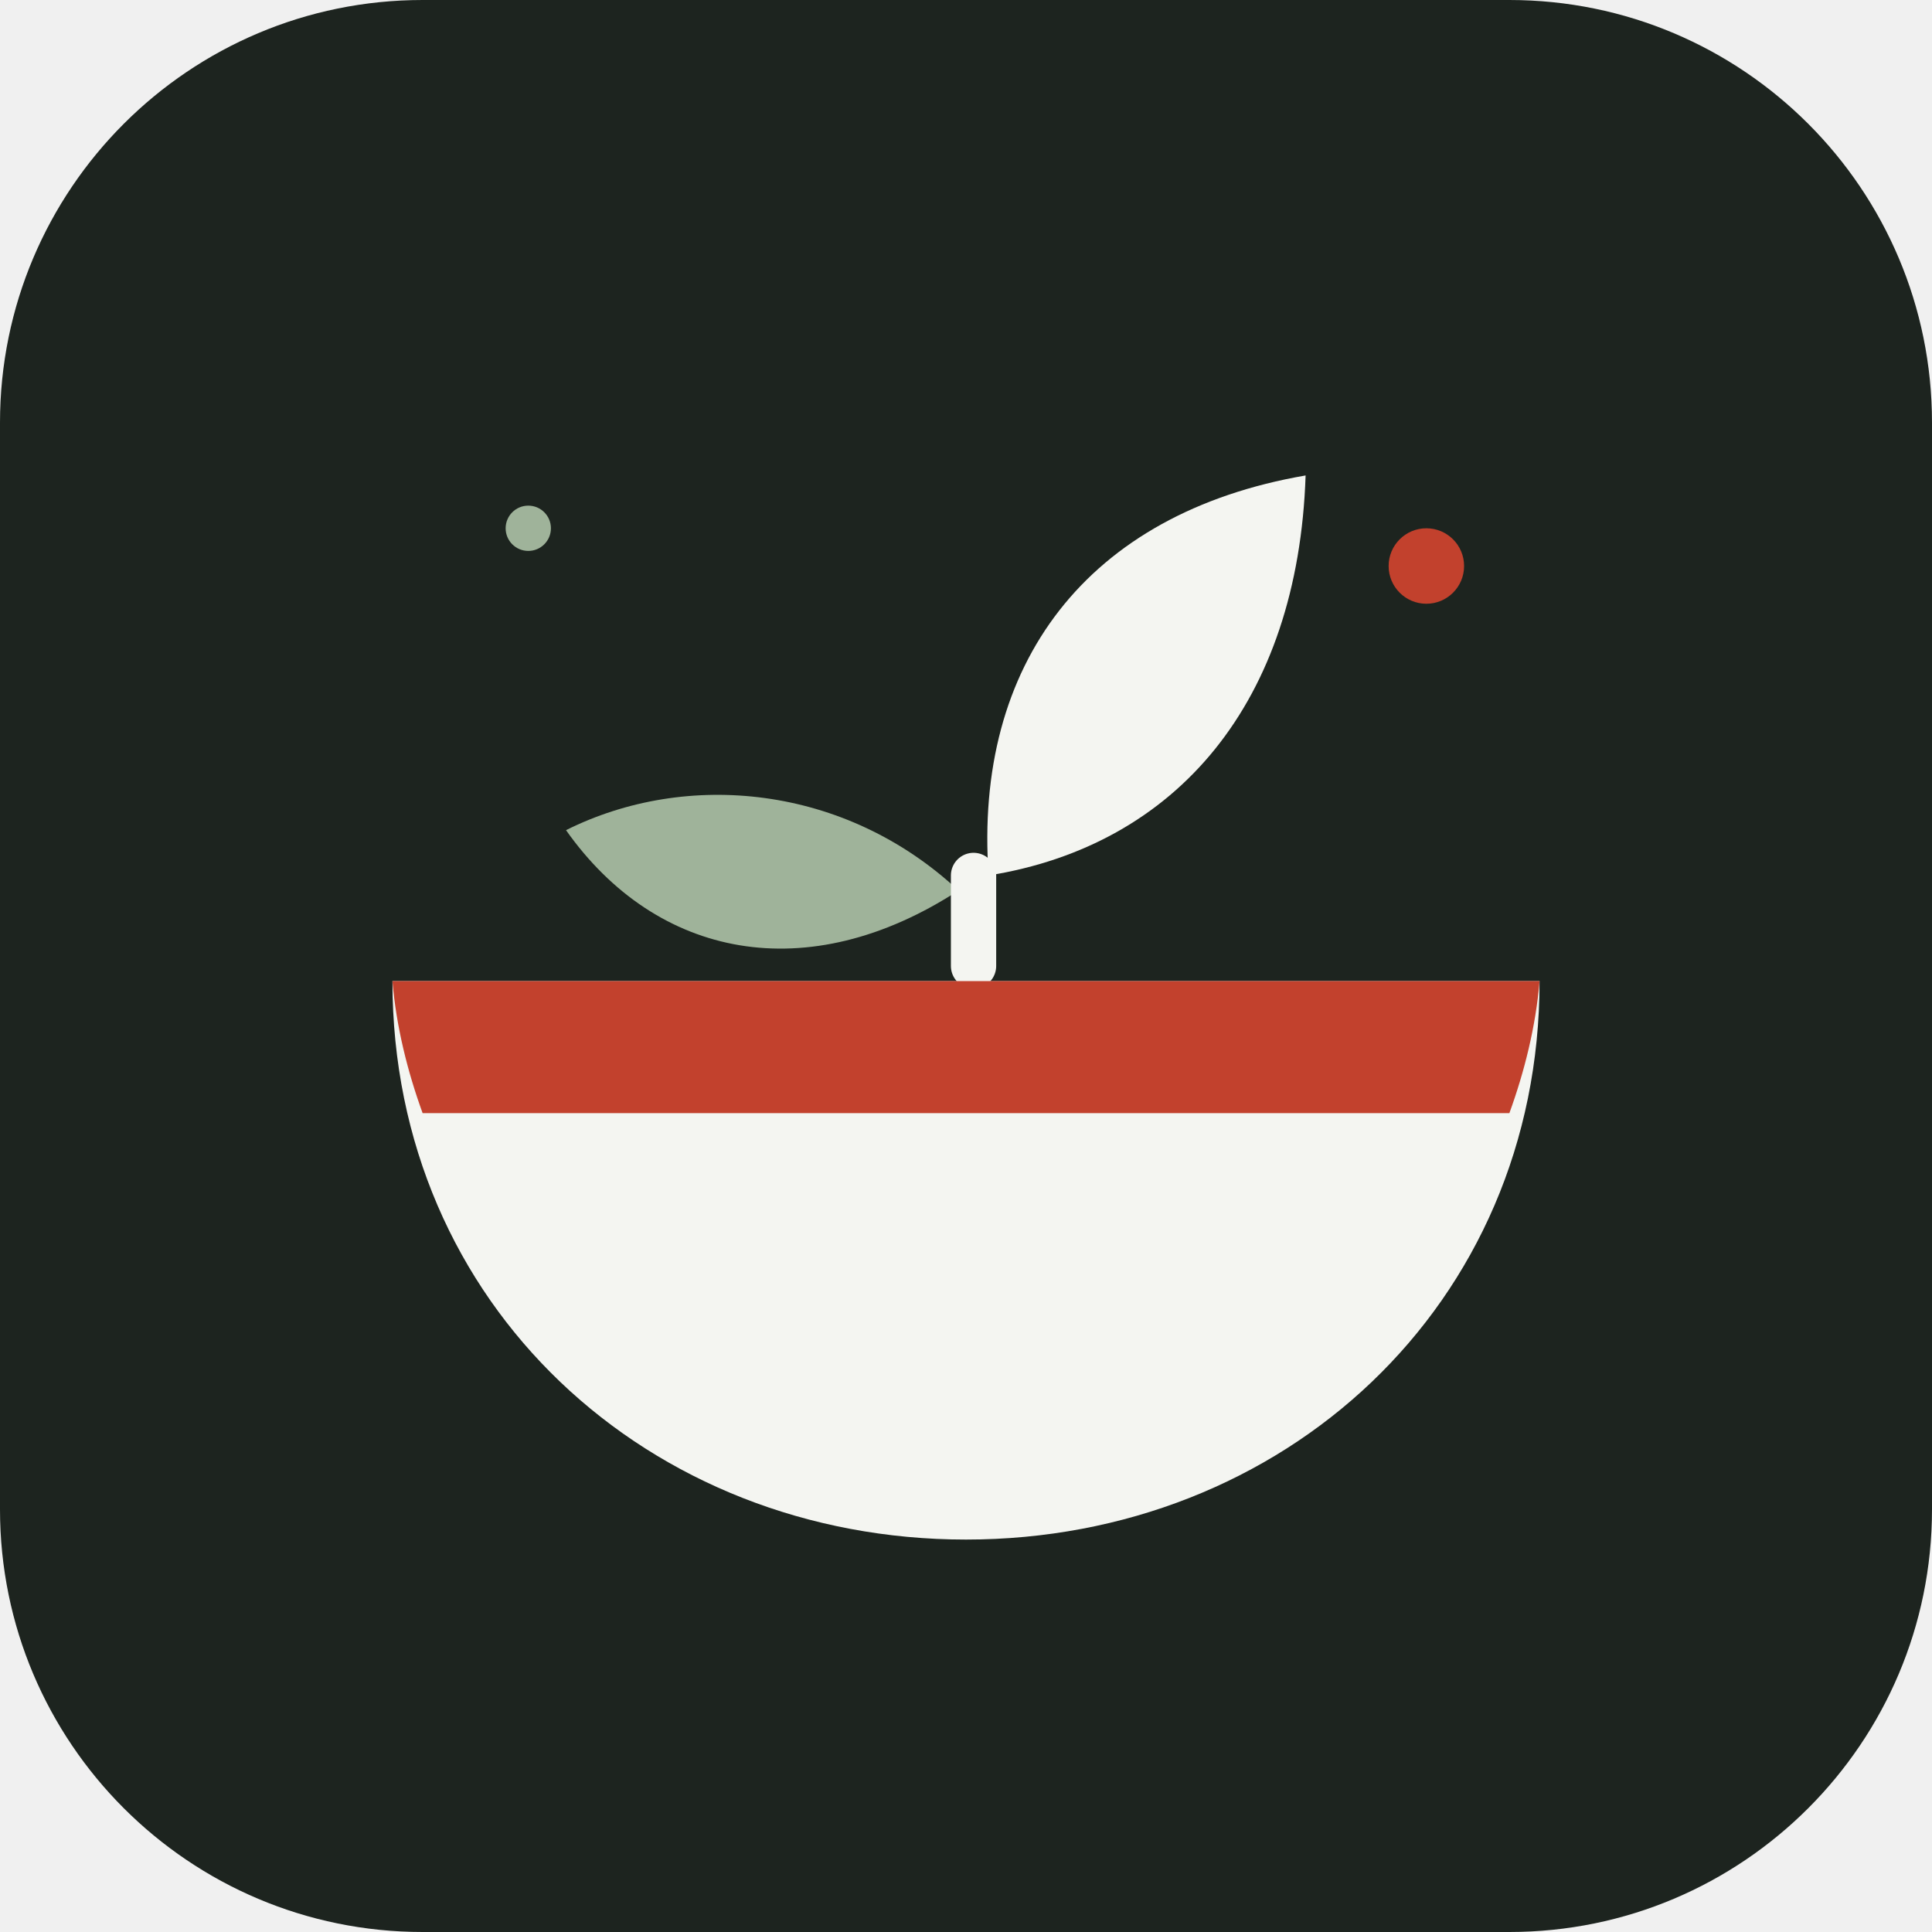
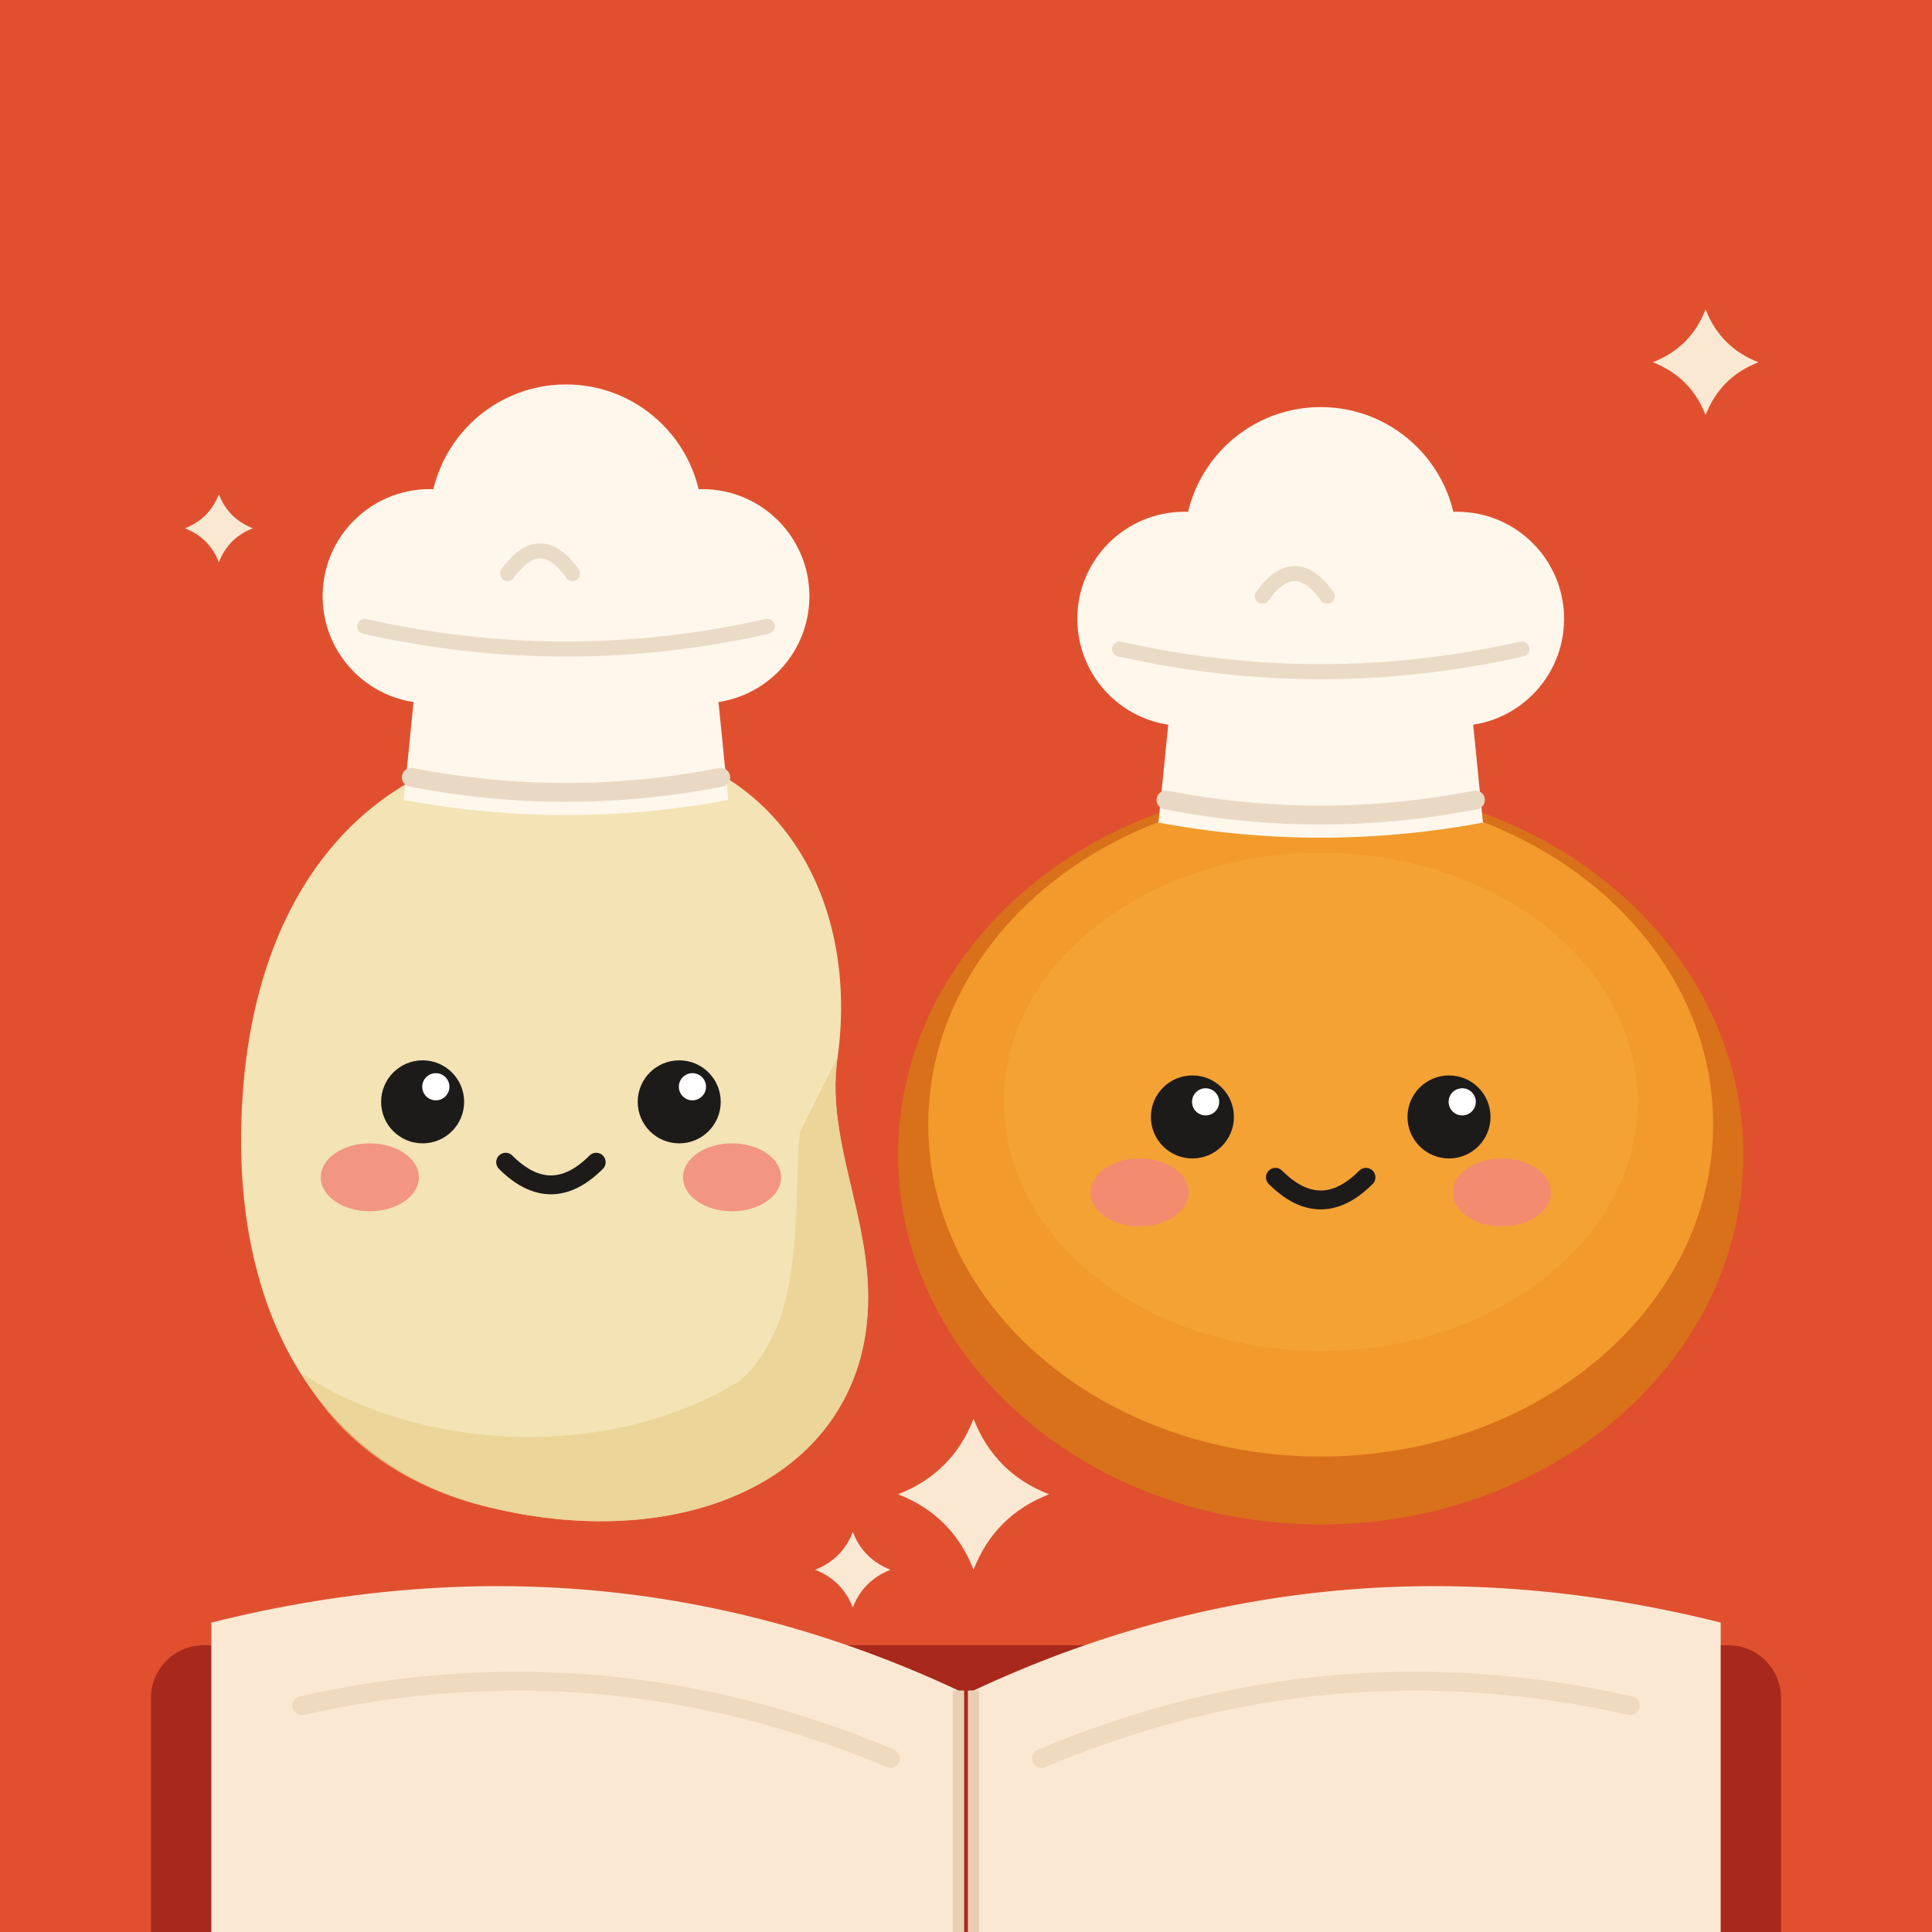
<svg xmlns="http://www.w3.org/2000/svg" viewBox="0 0 512 512">
-   <rect width="512" height="512" rx="112" fill="#1d241f" />
-   <path d="M262 232c-4-56 26-96 84-106-2 60-34 98-84 106z" fill="#f4f5f1" />
-   <path d="M254 236c-30-28-72-32-104-16 24 34 64 42 104 16z" fill="#9fb39a" />
-   <path d="M258 232v24" stroke="#f4f5f1" stroke-width="12" stroke-linecap="round" />
-   <path d="M104 260h304c0 86-68 148-152 148S104 346 104 260z" fill="#f4f5f1" />
-   <path d="M104 260h304c-1 12-4 24-8 35H112c-4-11-7-23-8-35z" fill="#c2412d" />
-   <circle cx="378" cy="150" r="10" fill="#c2412d" />
-   <circle cx="140" cy="140" r="6" fill="#9fb39a" />
+   <rect width="512" height="512" fill="#e0502f" />
+   <rect x="40" y="436" width="432" height="90" rx="14" fill="#a8291c" />
+   <path d="M56 430 Q160 404 254 448 L254 520 L56 520Z" fill="#fbe8d3" />
+   <path d="M456 430 Q352 404 258 448 L258 520 L456 520Z" fill="#fbe8d3" />
+   <path d="M254 448 L254 520 M258 448 L258 520" stroke="#e8cfb3" stroke-width="3" />
+   <path d="M80 452 Q160 434 236 466 M432 452 Q352 434 276 466" stroke="#efd9bf" stroke-width="5" fill="none" stroke-linecap="round" />
+   <path d="M258 376 Q263.6 390.4 278 396 Q263.6 401.6 258 416 Q252.4 401.6 238 396 Q252.4 390.4 258 376Z" fill="#fbe8d3" />
+   <path d="M226 406 Q228.8 413.2 236 416 Q228.8 418.8 226 426 Q223.2 418.8 216 416 Q223.2 413.2 226 406Z" fill="#fbe8d3" />
+   <path d="M452 82 Q455.92 92.08 466 96 Q455.92 99.92 452 110 Q448.08 99.92 438 96 Q448.08 92.08 452 82Z" fill="#fbe8d3" />
+   <path d="M58 131 Q60.52 137.48 67 140 Q60.52 142.52 58 149 Q55.48 142.52 49 140 Q55.48 137.48 58 131Z" fill="#fbe8d3" />
+   <g fill="#f3e3b5">
+     <path d="M150 196 C204 194 228 236 222 280 C218 306 236 330 228 360 C218 396 176 410 132 400 C86 390 62 350 64 296 C66 238 96 198 150 196Z" />
+   </g>
+   <path d="M222 280 C218 306 236 330 228 360 C218 396 176 410 132 400 C108 395 90 382 80 364 C110 384 160 388 196 366 C214 350 210 320 212 300 Z" fill="#e8cf8c" opacity=".7" />
+   <ellipse cx="98.0" cy="312.0" rx="13.0" ry="9.0" fill="#f2877a" opacity=".85" />
+   <ellipse cx="194.0" cy="312.0" rx="13.0" ry="9.0" fill="#f2877a" opacity=".85" />
+   <circle cx="112.0" cy="292" r="11.0" fill="#1d1a1a" />
+   <circle cx="180.0" cy="292" r="11.0" fill="#1d1a1a" />
+   <circle cx="115.5" cy="288.0" r="3.6" fill="#fff" />
+   <circle cx="183.5" cy="288.0" r="3.6" fill="#fff" />
+   <path d="M134.0 308.0 Q146 320.0 158.0 308.0" stroke="#1d1a1a" stroke-width="5.0" fill="none" stroke-linecap="round" />
+   <g>
+     <path d="M111.0 172 L189.0 172 L193.0 212 Q150 220 107.0 212 Z" fill="#fff7ec" />
+     <path d="M109.0 206 Q150 214 191.0 206" stroke="#e9d9c4" stroke-width="5" fill="none" stroke-linecap="round" />
+     <circle cx="113.88" cy="158" r="28.38" fill="#fff7ec" />
+     <circle cx="186.12" cy="158" r="28.38" fill="#fff7ec" />
+     <circle cx="150" cy="138" r="36.12" fill="#fff7ec" />
+     <path d="M96.68 166 Q150 178 203.32 166" stroke="#eadbc7" stroke-width="4" fill="none" stroke-linecap="round" />
+     <path d="M134.52 152 q8.6 -12 17.2 0" stroke="#eadbc7" stroke-width="4" fill="none" stroke-linecap="round" />
+   </g>
+   <ellipse cx="350" cy="306" rx="112" ry="98" fill="#d9701a" />
+   <ellipse cx="350" cy="298" rx="104" ry="88" fill="#f29a2b" />
+   <ellipse cx="350" cy="292" rx="84" ry="66" fill="#f5a63b" opacity=".6" />
+   <ellipse cx="302.0" cy="316.0" rx="13.0" ry="9.0" fill="#f2877a" opacity=".85" />
+   <ellipse cx="398.0" cy="316.0" rx="13.0" ry="9.0" fill="#f2877a" opacity=".85" />
+   <circle cx="316.0" cy="296" r="11.0" fill="#1d1a1a" />
+   <circle cx="384.0" cy="296" r="11.0" fill="#1d1a1a" />
+   <circle cx="319.5" cy="292.0" r="3.6" fill="#fff" />
+   <circle cx="387.5" cy="292.0" r="3.6" fill="#fff" />
+   <path d="M338.0 312.0 Q350 324.0 362.0 312.0" stroke="#1d1a1a" stroke-width="5.0" fill="none" stroke-linecap="round" />
+   <g>
+     <path d="M311.0 178 L389.0 178 L393.0 218 Q350 226 307.0 218 Z" fill="#fff7ec" />
+     <path d="M309.0 212 Q350 220 391.0 212" stroke="#e9d9c4" stroke-width="5" fill="none" stroke-linecap="round" />
+     <circle cx="313.88" cy="164" r="28.38" fill="#fff7ec" />
+     <circle cx="386.12" cy="164" r="28.38" fill="#fff7ec" />
+     <circle cx="350" cy="144" r="36.12" fill="#fff7ec" />
+     <path d="M296.68 172 Q350 184 403.32 172" stroke="#eadbc7" stroke-width="4" fill="none" stroke-linecap="round" />
+     <path d="M334.52 158 q8.6 -12 17.2 0" stroke="#eadbc7" stroke-width="4" fill="none" stroke-linecap="round" />
+   </g>
</svg>
